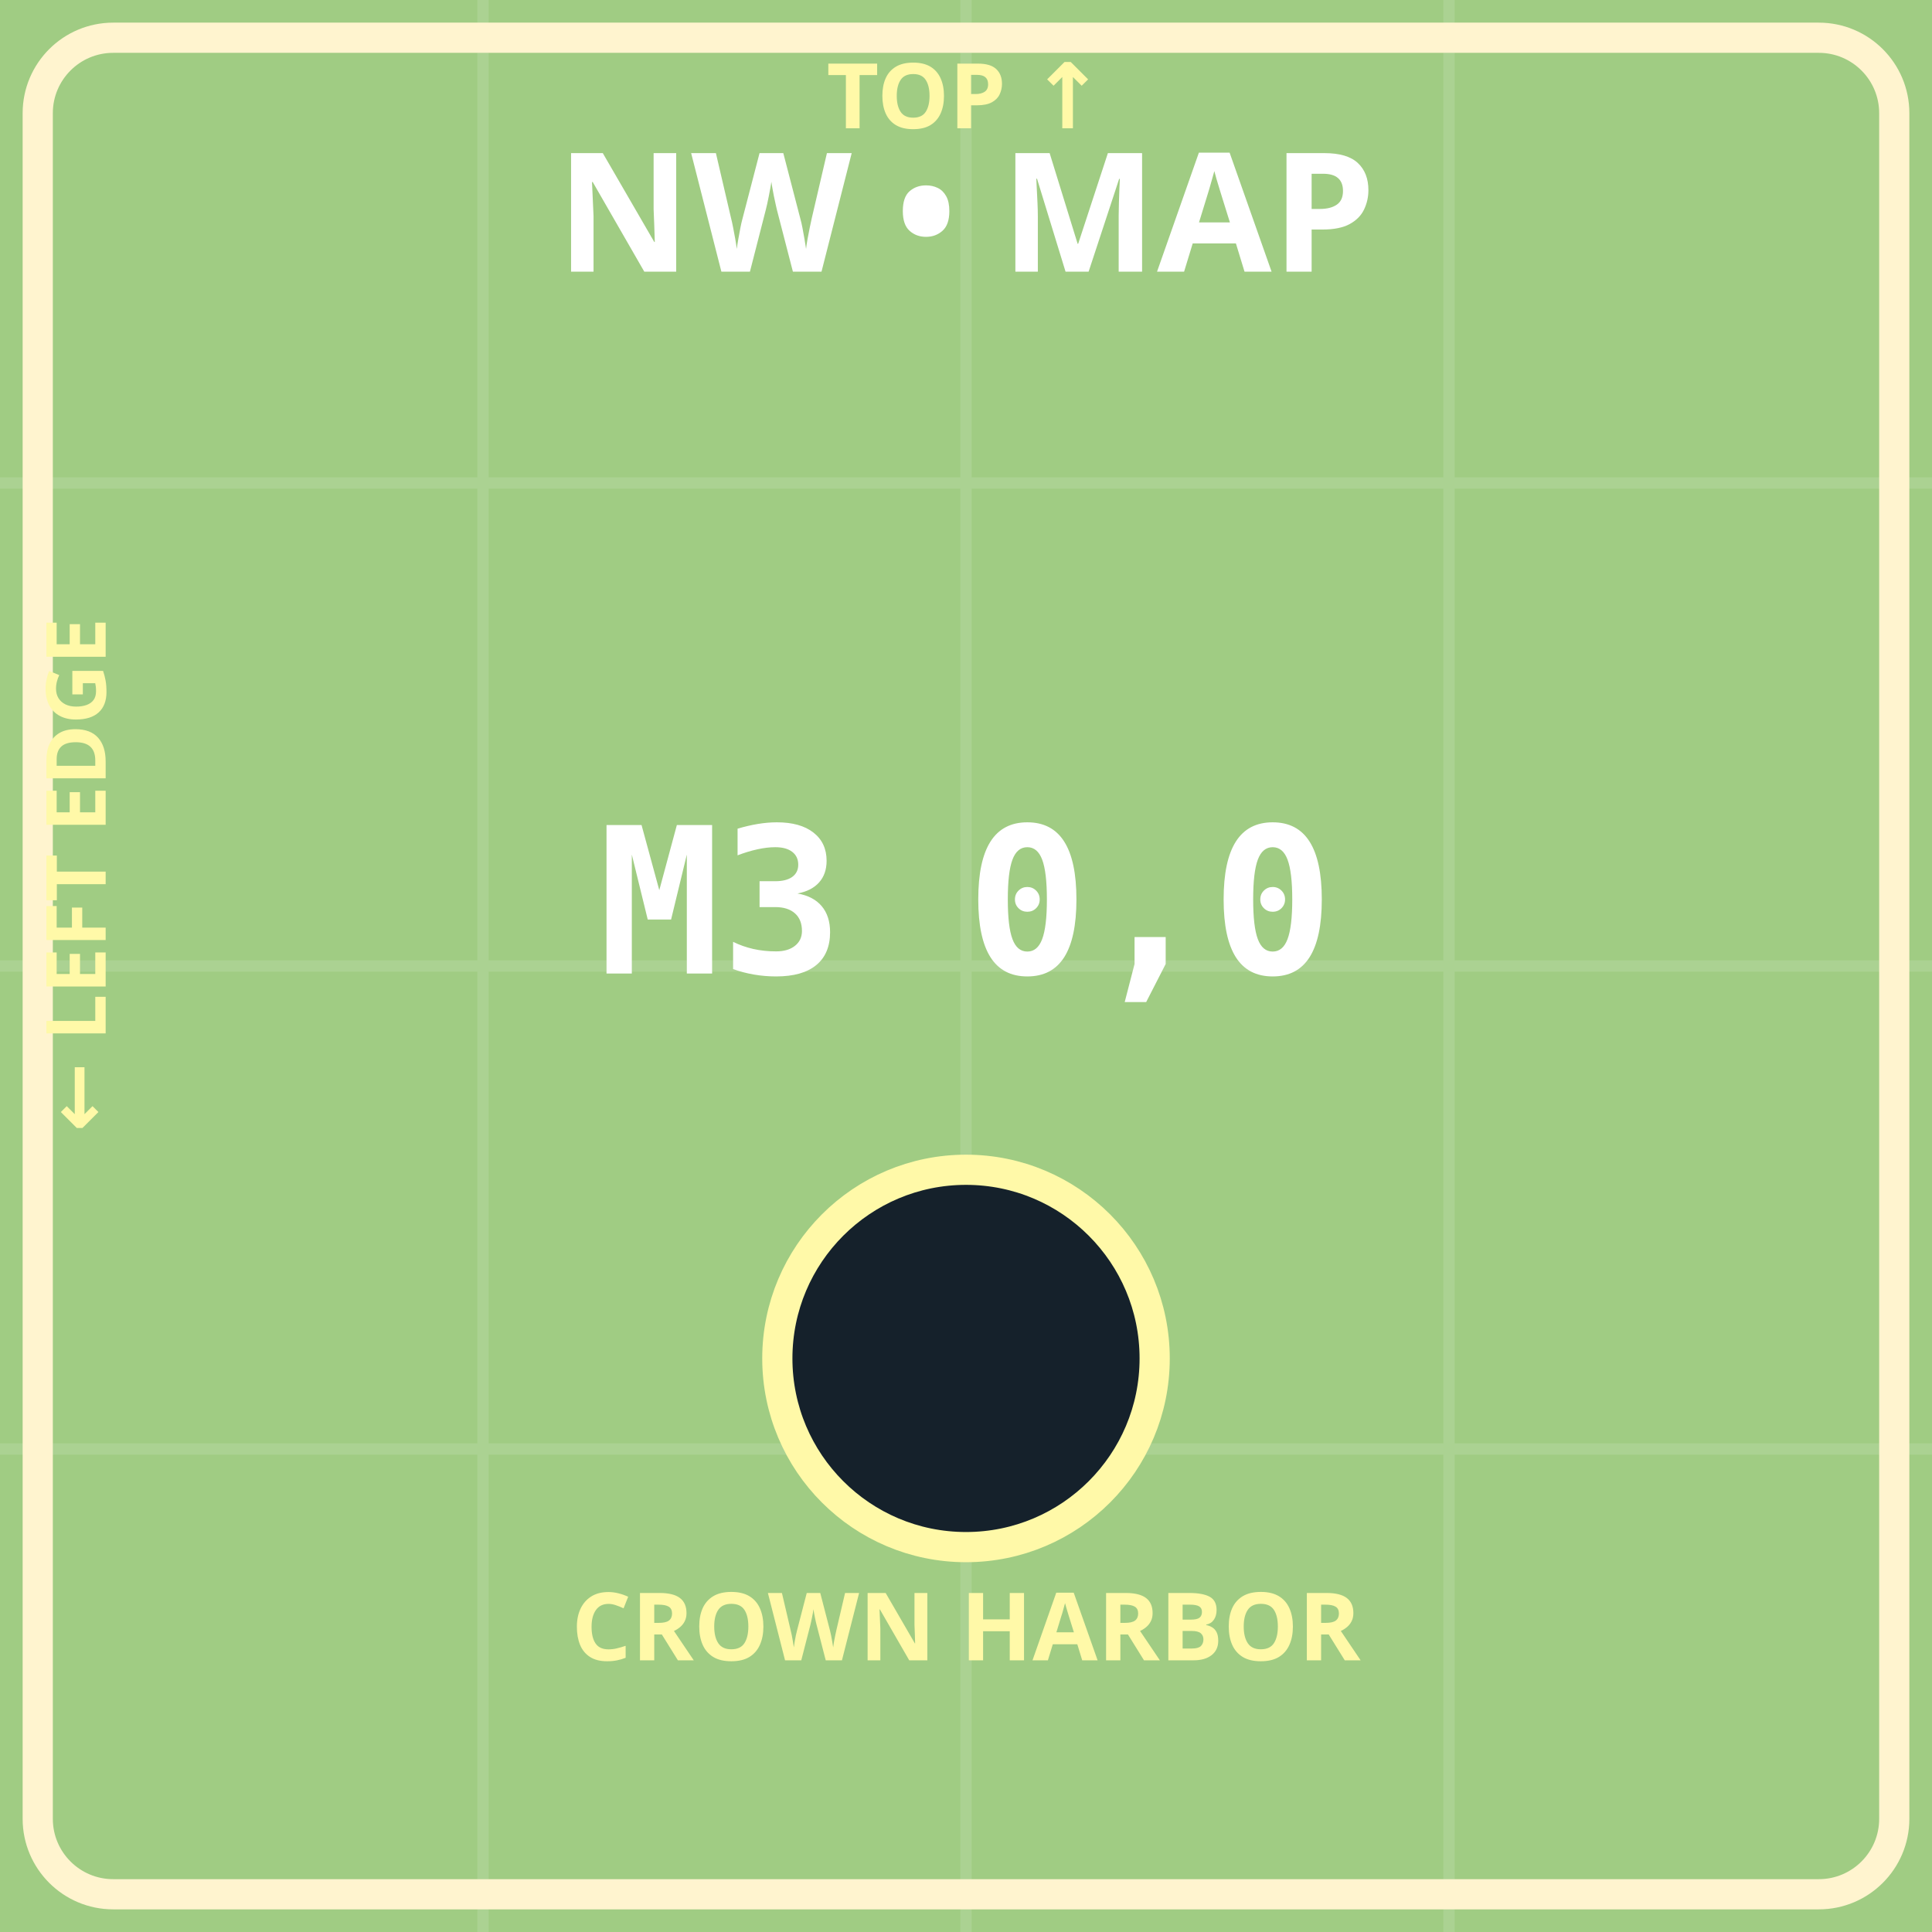
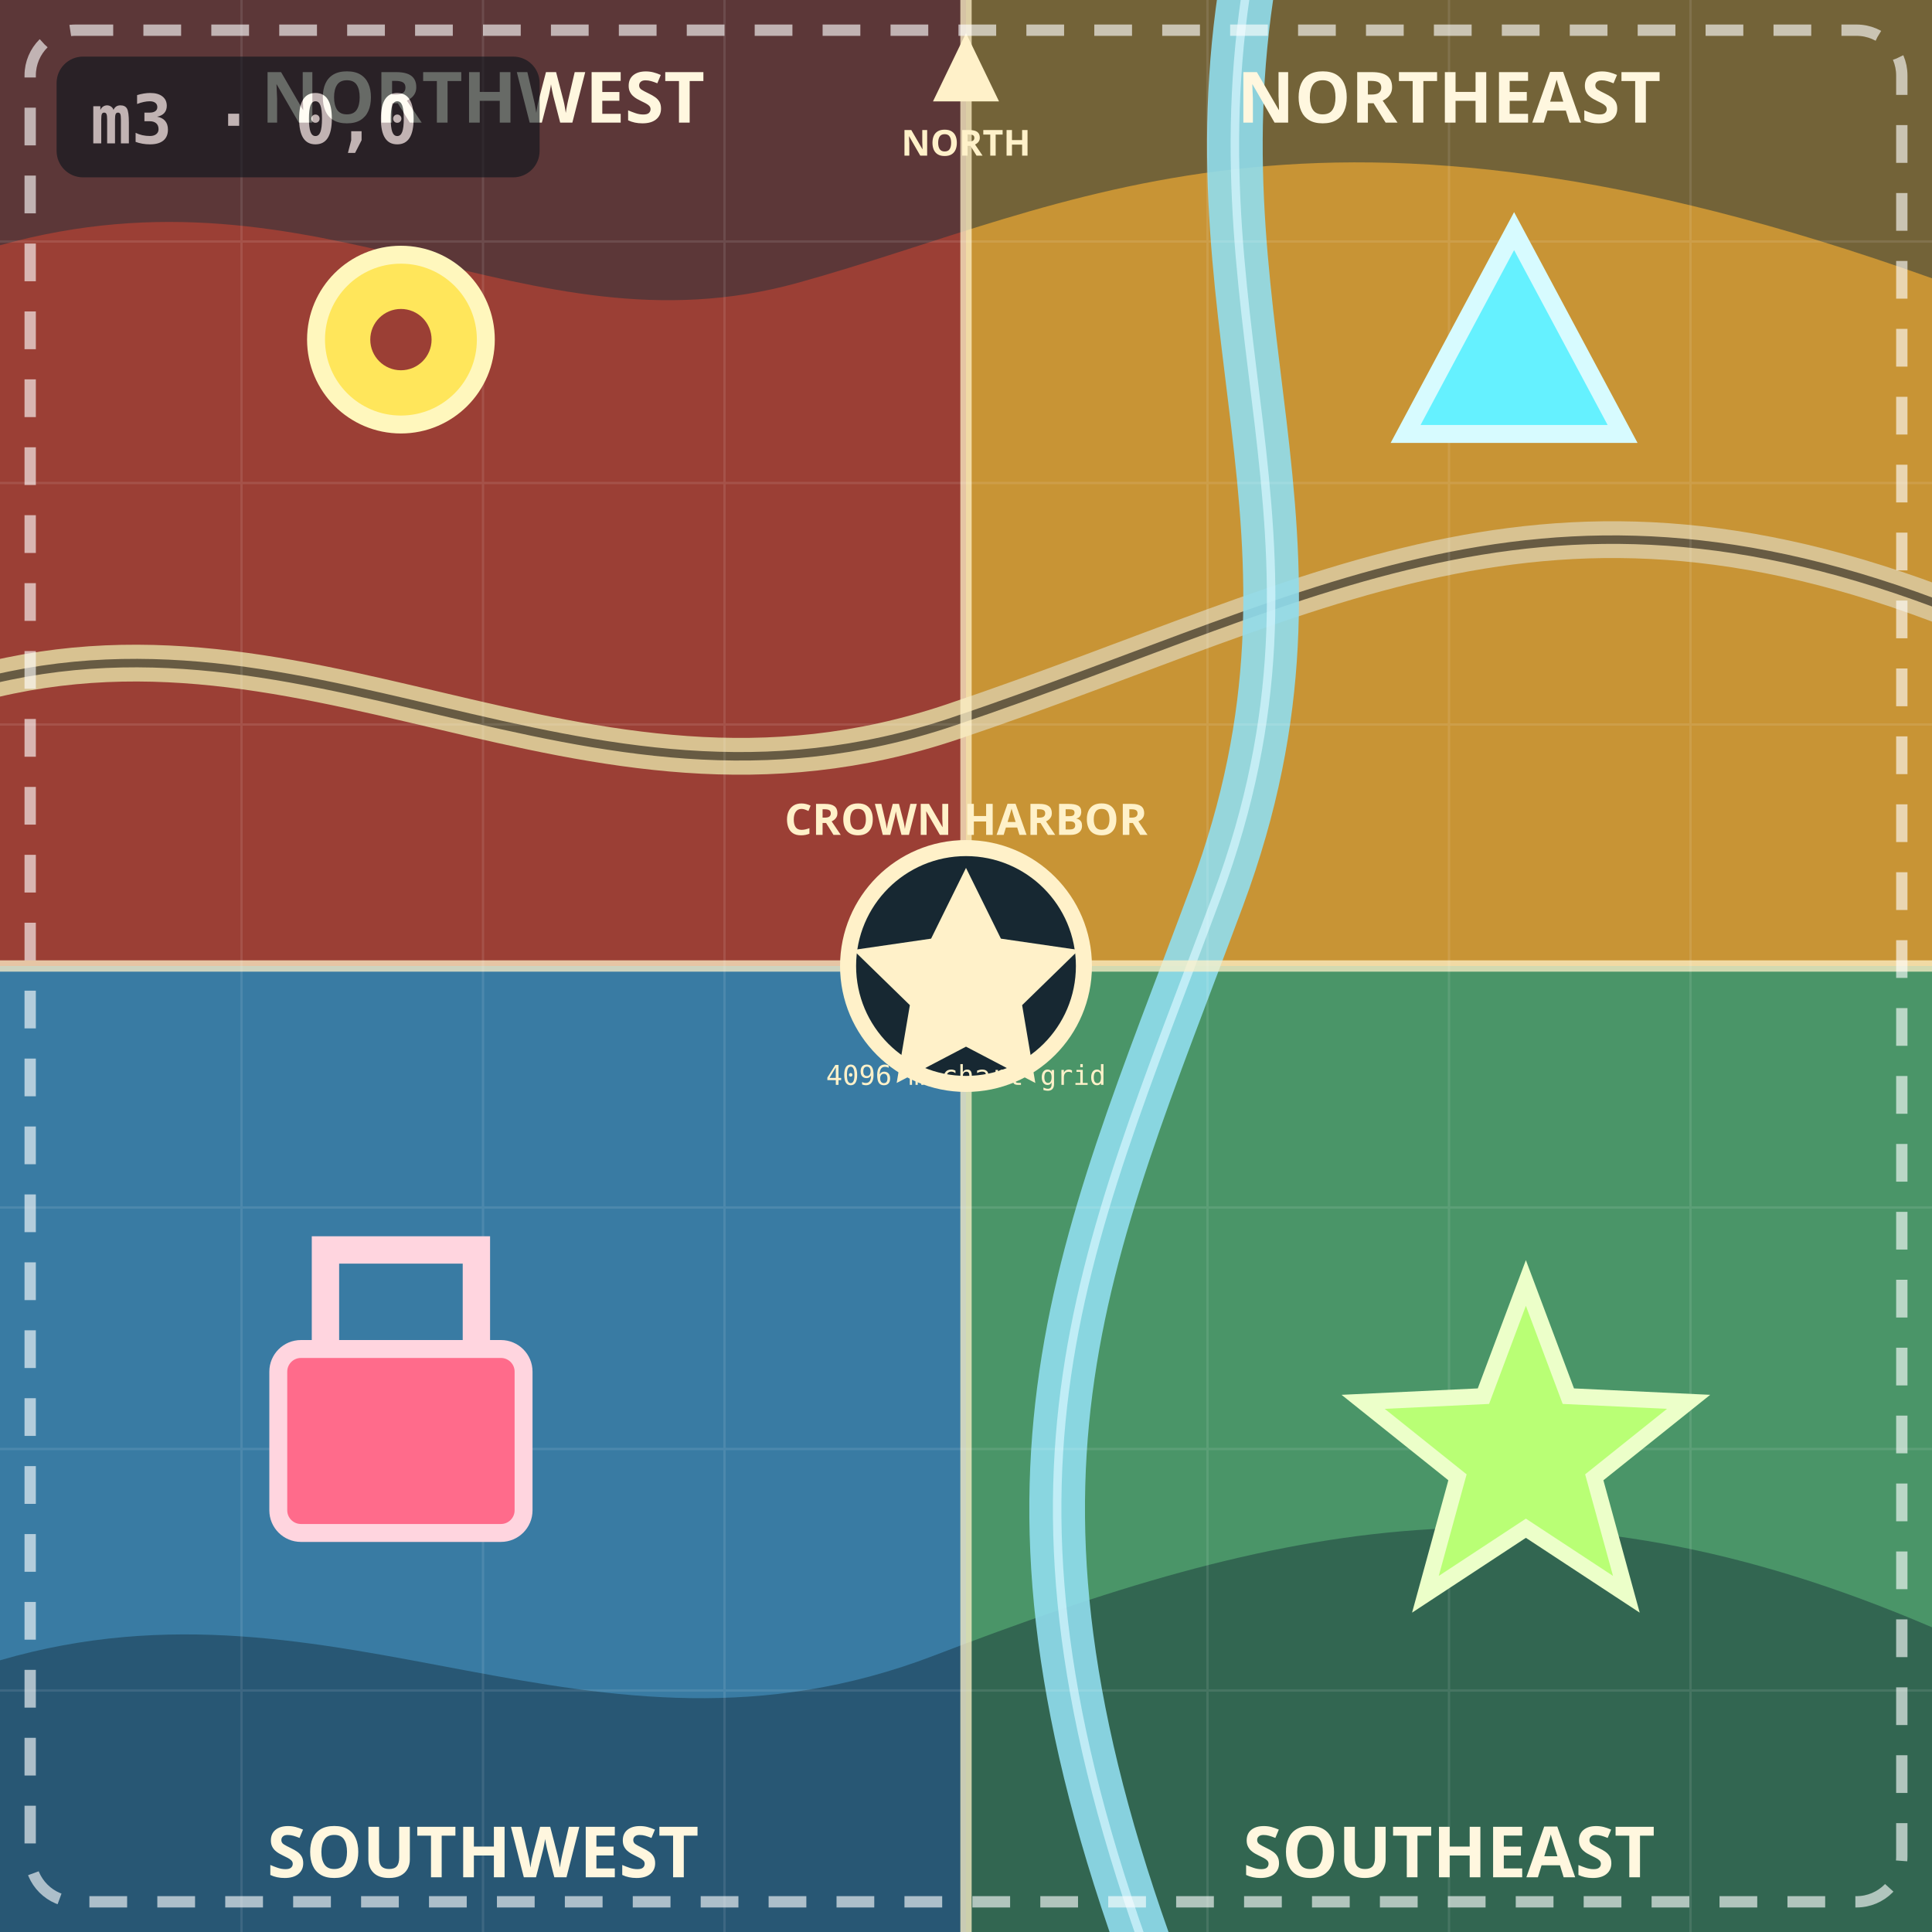
- <svg xmlns="http://www.w3.org/2000/svg" width="512" height="512" viewBox="0 0 512 512">
-   <rect width="512" height="512" fill="#a0cc83" />
-   <path d="M0 128H512M0 256H512M0 384H512M128 0V512M256 0V512M384 0V512" stroke="#fff" stroke-opacity=".12" stroke-width="3" />
-   <rect x="10" y="10" width="492" height="492" rx="20" fill="none" stroke="#fff4cf" stroke-width="8" />
-   <text x="256" y="72" text-anchor="middle" fill="#fff" font-family="system-ui" font-size="44" font-weight="900">NW • MAP</text>
-   <text x="256" y="258" text-anchor="middle" fill="#fff" font-family="ui-monospace,monospace" font-size="54" font-weight="900">M3  0,0</text>
-   <text x="256" y="34" text-anchor="middle" fill="#fff9a8" font-family="system-ui" font-size="24" font-weight="900">TOP ↑</text>
-   <text x="28" y="300" fill="#fff9a8" font-family="system-ui" font-size="22" font-weight="900" transform="rotate(-90 28 300)">← LEFT EDGE</text>
-   <circle cx="256" cy="360" r="50" fill="#15212b" stroke="#fff9a8" stroke-width="8" />
-   <text x="256" y="440" text-anchor="middle" fill="#fff9a8" font-family="system-ui" font-size="25" font-weight="900">CROWN HARBOR</text>
+ <svg xmlns="http://www.w3.org/2000/svg" width="512" height="512" viewBox="0 0 4096 4096">
+   <g id="canonical-map">
+     <rect width="4096" height="4096" fill="#13232e" />
+     <path d="M0 0H2048V2048H0z" fill="#9b3f35" />
+     <path d="M2048 0H4096V2048H2048z" fill="#c89435" />
+     <path d="M0 2048H2048V4096H0z" fill="#397ba3" />
+     <path d="M2048 2048H4096V4096H2048z" fill="#4a9568" />
+     <path d="M0 520C680 330 1110 760 1690 600S2780 120 4096 590V0H0z" fill="#182f3a" opacity=".48" />
+     <path d="M0 3520C720 3310 1250 3790 1980 3510S3280 3100 4096 3450V4096H0z" fill="#102731" opacity=".42" />
+     <path d="M-120 1470C640 1220 1220 1800 2020 1530S3300 930 4230 1330" fill="none" stroke="#d8c291" stroke-width="78" />
+     <path d="M-120 1470C640 1220 1220 1800 2020 1530S3300 930 4230 1330" fill="none" stroke="#675b43" stroke-width="18" />
+     <path d="M2660 -120C2500 680 2870 1120 2580 1900S2050 3140 2460 4220" fill="none" stroke="#90dded" stroke-width="118" opacity=".9" />
+     <path d="M2660 -120C2500 680 2870 1120 2580 1900S2050 3140 2460 4220" fill="none" stroke="#d7f7ff" stroke-width="18" opacity=".7" />
+     <path d="M0 2048H4096M2048 0V4096" stroke="#fff1c9" stroke-width="24" opacity=".75" />
+     <path d="M512 0V4096M1024 0V4096M1536 0V4096M2560 0V4096M3072 0V4096M3584 0V4096M0 512H4096M0 1024H4096M0 1536H4096M0 2560H4096M0 3072H4096M0 3584H4096" stroke="#fff" stroke-width="5" opacity=".1" />
+     <circle cx="850" cy="720" r="180" fill="#ffe65b" stroke="#fff7bd" stroke-width="38" />
+     <circle cx="850" cy="720" r="65" fill="#9b3f35" />
+     <path d="M3210 490l230 430h-460z" fill="#65f1ff" stroke="#d7fbff" stroke-width="38" />
+     <rect x="590" y="2860" width="520" height="390" rx="48" fill="#ff6b8b" stroke="#ffd5df" stroke-width="38" />
+     <path d="M690 2860v-210h320v210" fill="none" stroke="#ffd5df" stroke-width="58" />
+     <path d="M3235 2720l90 240 255 12-200 160 68 248-213-140-213 140 68-248-200-160 255-12z" fill="#b9ff75" stroke="#ecffc9" stroke-width="34" />
+     <circle cx="2048" cy="2048" r="250" fill="#172832" stroke="#fff1c9" stroke-width="34" />
+     <path d="M2048 1840l74 150 165 24-120 117 28 165-147-77-147 77 28-165-120-117 165-24z" fill="#fff1c9" />
+     <text x="1024" y="260" text-anchor="middle" fill="#fff7df" font-family="system-ui,sans-serif" font-size="150" font-weight="900">NORTHWEST</text>
+     <text x="3072" y="260" text-anchor="middle" fill="#fff7df" font-family="system-ui,sans-serif" font-size="150" font-weight="900">NORTHEAST</text>
+     <text x="1024" y="3980" text-anchor="middle" fill="#fff7df" font-family="system-ui,sans-serif" font-size="150" font-weight="900">SOUTHWEST</text>
+     <text x="3072" y="3980" text-anchor="middle" fill="#fff7df" font-family="system-ui,sans-serif" font-size="150" font-weight="900">SOUTHEAST</text>
+     <text x="2048" y="1770" text-anchor="middle" fill="#fff1c9" font-family="system-ui,sans-serif" font-size="92" font-weight="900">CROWN HARBOR</text>
+     <text x="2048" y="2300" text-anchor="middle" fill="#fff1c9" font-family="ui-monospace,monospace" font-size="58">4096 m chart grid</text>
+     <path d="M2048 70l-70 145h140z" fill="#fff1c9" />
+     <text x="2048" y="330" text-anchor="middle" fill="#fff1c9" font-family="system-ui,sans-serif" font-size="76" font-weight="900">NORTH</text>
+   </g>
+   <g id="vt-debug-overlay" data-vt-page="3/0/0" opacity=".62">
+     <rect x="64" y="64" width="3968" height="3968" rx="96" fill="none" stroke="#fff" stroke-width="24" stroke-dasharray="80 64" />
+     <rect x="120" y="120" width="1024" height="256" rx="56" fill="#09141b" />
+     <text x="192" y="304" fill="#fff" font-family="ui-monospace,monospace" font-size="144" font-weight="800">m3 · 0,0</text>
+   </g>
</svg>
